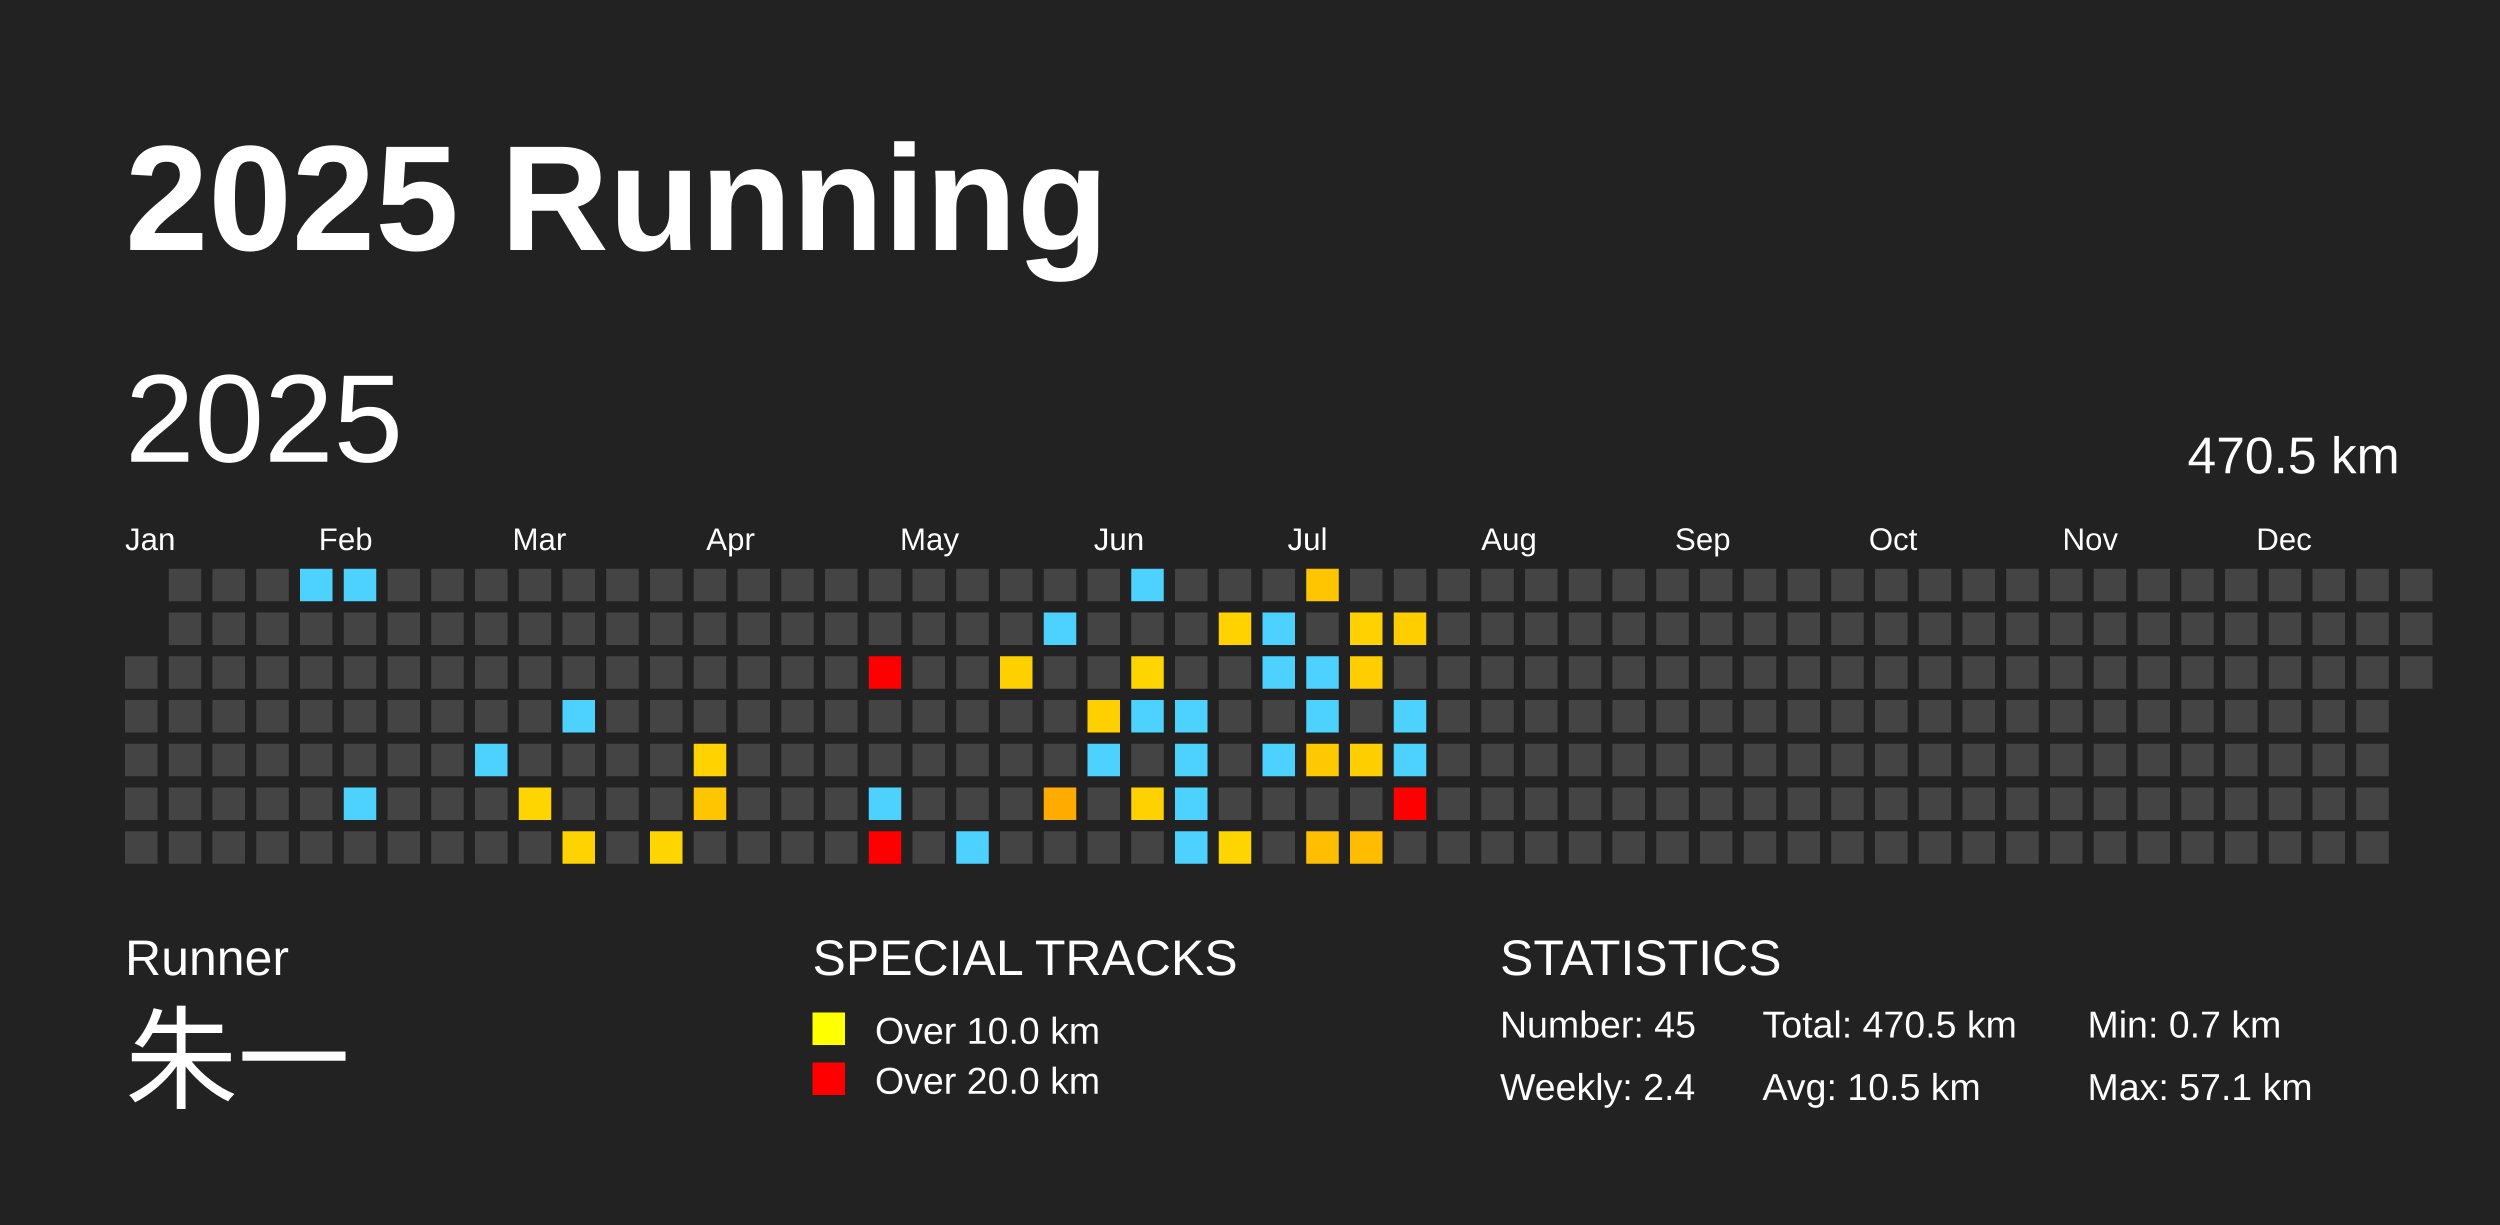
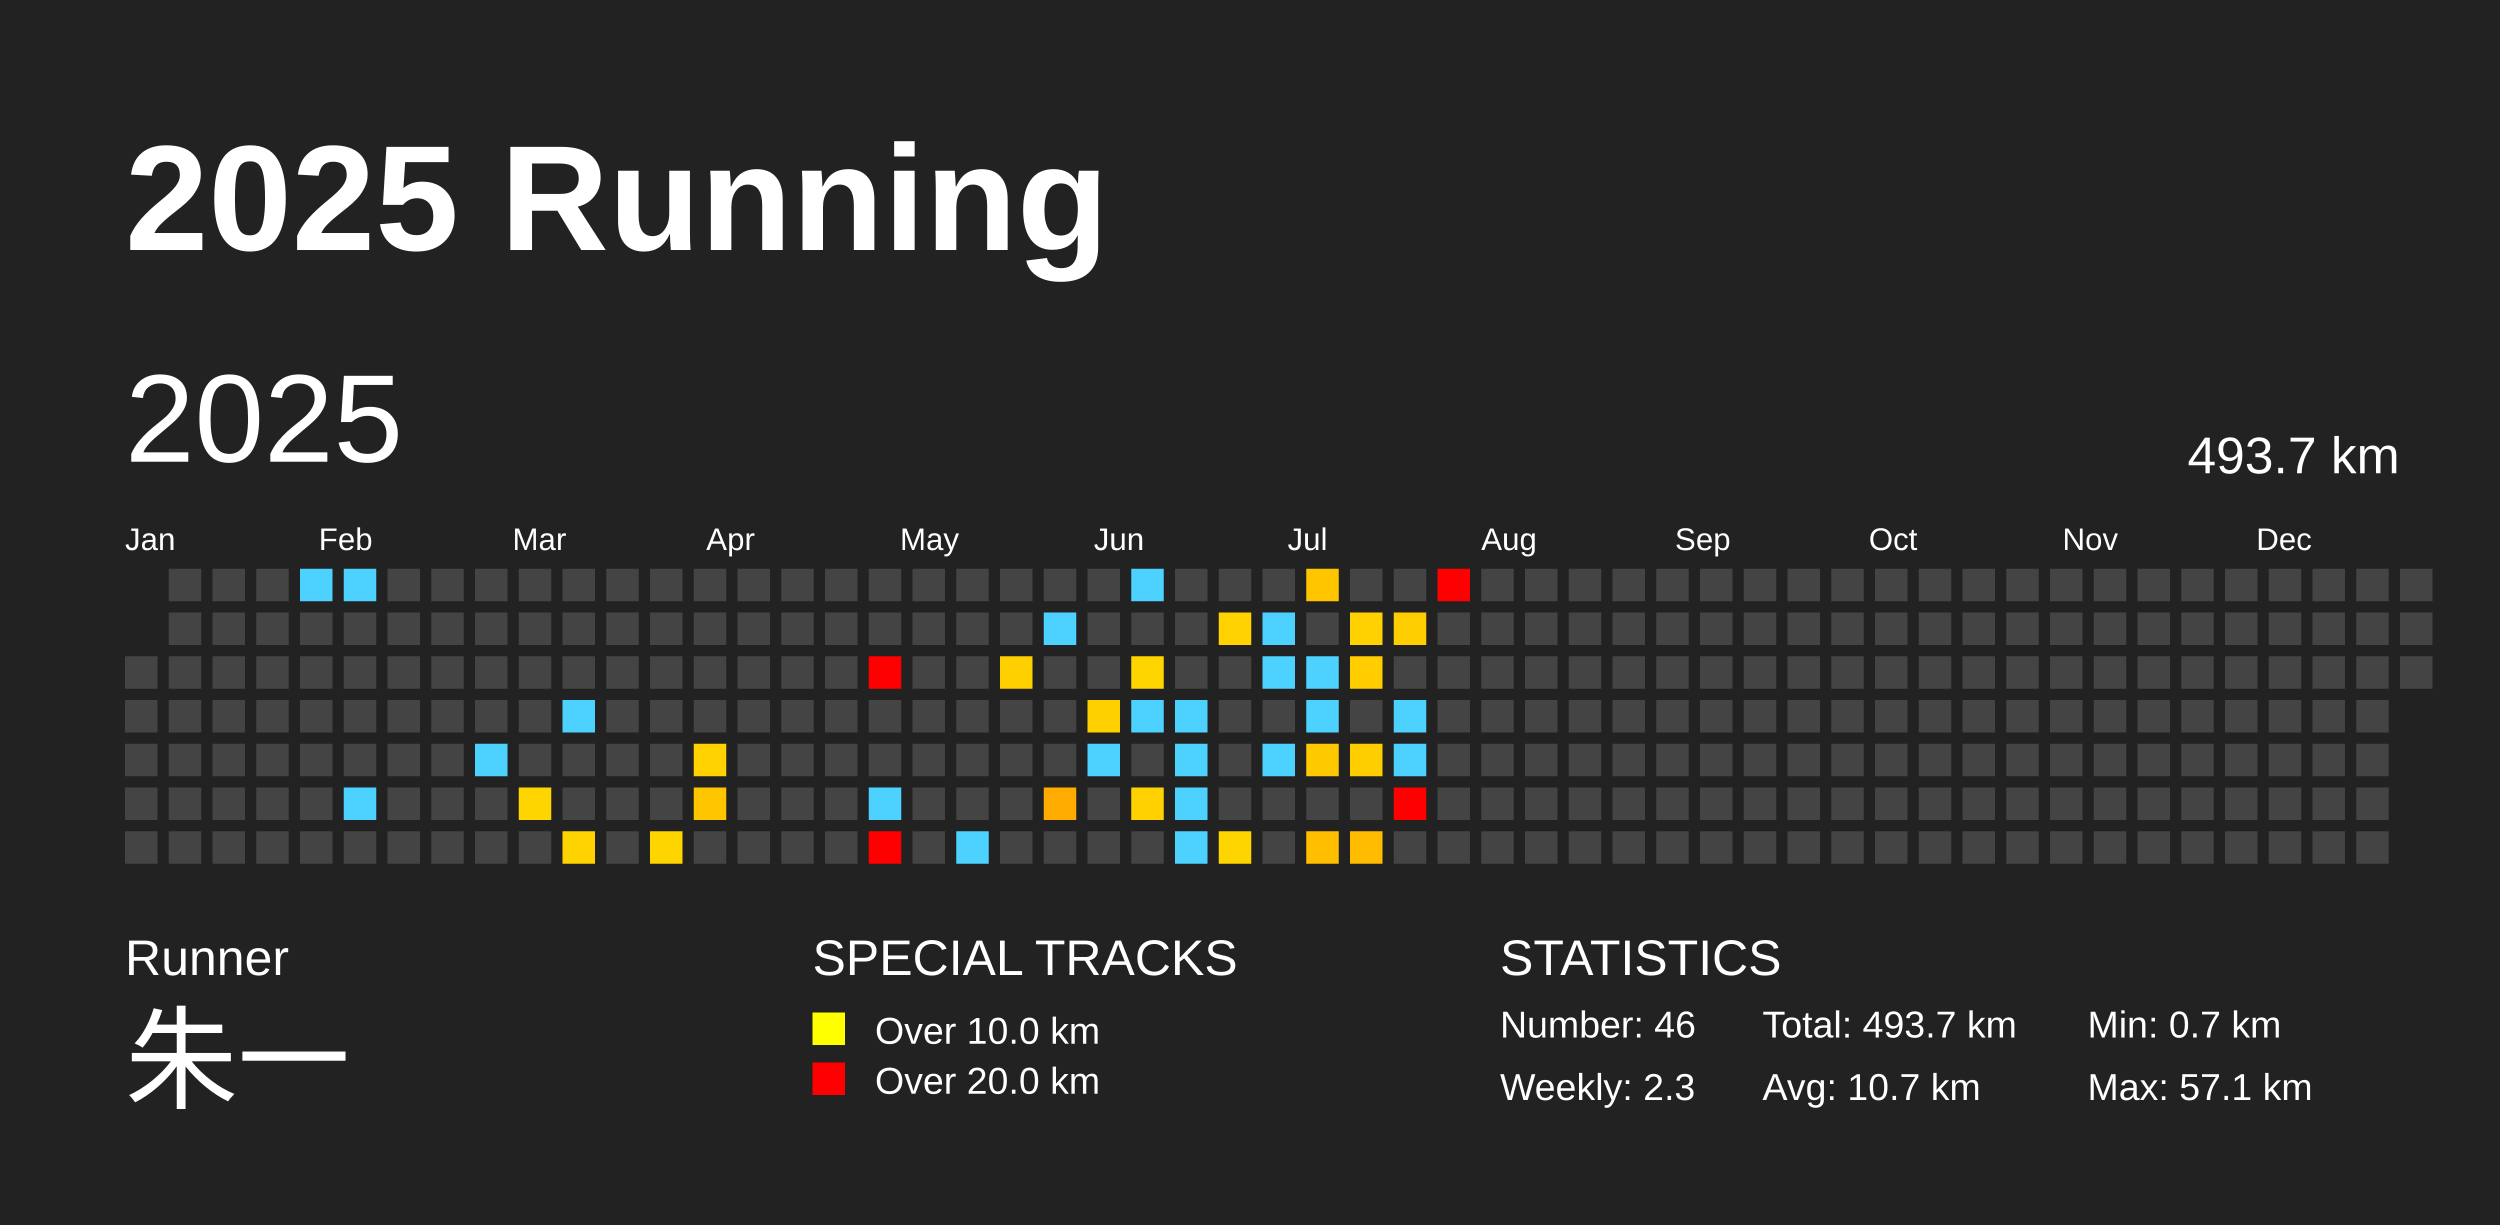
<svg xmlns="http://www.w3.org/2000/svg" baseProfile="full" height="98mm" version="1.1" viewBox="0,0,200,98" width="200mm">
  <defs />
  <rect fill="#222222" height="98" width="200" x="0" y="0" />
  <text fill="#FFFFFF" style="font-size:12px; font-family:Arial; font-weight:bold;" x="10" y="20">2025 Running</text>
  <text fill="#FFFFFF" style="font-size:4px; font-family:Arial" x="10" y="78">Runner</text>
  <text fill="#FFFFFF" style="font-size:9px; font-family:Arial" x="10" y="88">朱一</text>
  <text fill="#FFFFFF" style="font-size:4px; font-family:Arial" x="65" y="78">SPECIAL TRACKS</text>
  <rect fill="yellow" height="2.6" width="2.6" x="65" y="81" />
  <text fill="#FFFFFF" style="font-size:3px; font-family:Arial" x="70" y="83.5">Over 10.0 km</text>
  <rect fill="red" height="2.6" width="2.6" x="65" y="85" />
  <text fill="#FFFFFF" style="font-size:3px; font-family:Arial" x="70" y="87.5">Over 20.0 km</text>
  <text fill="#FFFFFF" style="font-size:4px; font-family:Arial" x="120" y="78">STATISTICS</text>
-   <text fill="#FFFFFF" style="font-size:3px; font-family:Arial" x="120" y="83">Number: 45</text>
-   <text fill="#FFFFFF" style="font-size:3px; font-family:Arial" x="120" y="88">Weekly: 2.4</text>
-   <text fill="#FFFFFF" style="font-size:3px; font-family:Arial" x="141" y="83">Total: 470.5 km</text>
-   <text fill="#FFFFFF" style="font-size:3px; font-family:Arial" x="141" y="88">Avg: 10.5 km</text>
+   <text fill="#FFFFFF" style="font-size:3px; font-family:Arial" x="120" y="83">Number: 46</text>
+   <text fill="#FFFFFF" style="font-size:3px; font-family:Arial" x="120" y="88">Weekly: 2.3</text>
+   <text fill="#FFFFFF" style="font-size:3px; font-family:Arial" x="141" y="83">Total: 493.7 km</text>
+   <text fill="#FFFFFF" style="font-size:3px; font-family:Arial" x="141" y="88">Avg: 10.7 km</text>
  <text fill="#FFFFFF" style="font-size:3px; font-family:Arial" x="167" y="83">Min: 0.7 km</text>
  <text fill="#FFFFFF" style="font-size:3px; font-family:Arial" x="167" y="88">Max: 57.1 km</text>
  <text dominant-baseline="hanging" fill="#FFFFFF" style="font-size:10.0px; font-family:Arial;" x="10" y="30">2025</text>
-   <text dominant-baseline="hanging" fill="#FFFFFF" style="font-size:4.125px; font-family:Arial;" x="175" y="35">470.5 km</text>
+   <text dominant-baseline="hanging" fill="#FFFFFF" style="font-size:4.125px; font-family:Arial;" x="175" y="35">493.7 km</text>
  <text fill="#FFFFFF" style="font-size:2.5px; font-family:Arial" x="10.0" y="44">Jan</text>
  <text fill="#FFFFFF" style="font-size:2.5px; font-family:Arial" x="25.5" y="44">Feb</text>
  <text fill="#FFFFFF" style="font-size:2.5px; font-family:Arial" x="41.0" y="44">Mar</text>
  <text fill="#FFFFFF" style="font-size:2.5px; font-family:Arial" x="56.5" y="44">Apr</text>
  <text fill="#FFFFFF" style="font-size:2.5px; font-family:Arial" x="72.0" y="44">May</text>
  <text fill="#FFFFFF" style="font-size:2.5px; font-family:Arial" x="87.5" y="44">Jun</text>
  <text fill="#FFFFFF" style="font-size:2.5px; font-family:Arial" x="103.0" y="44">Jul</text>
  <text fill="#FFFFFF" style="font-size:2.5px; font-family:Arial" x="118.5" y="44">Aug</text>
  <text fill="#FFFFFF" style="font-size:2.5px; font-family:Arial" x="134.0" y="44">Sep</text>
  <text fill="#FFFFFF" style="font-size:2.5px; font-family:Arial" x="149.5" y="44">Oct</text>
  <text fill="#FFFFFF" style="font-size:2.5px; font-family:Arial" x="165.0" y="44">Nov</text>
  <text fill="#FFFFFF" style="font-size:2.5px; font-family:Arial" x="180.5" y="44">Dec</text>
  <rect fill="#444444" height="2.6" width="2.6" x="10.0" y="52.5" />
  <rect fill="#444444" height="2.6" width="2.6" x="10.0" y="56.0" />
  <rect fill="#444444" height="2.6" width="2.6" x="10.0" y="59.5" />
  <rect fill="#444444" height="2.6" width="2.6" x="10.0" y="63.0" />
  <rect fill="#444444" height="2.6" width="2.6" x="10.0" y="66.5" />
  <rect fill="#444444" height="2.6" width="2.6" x="13.5" y="45.5" />
  <rect fill="#444444" height="2.6" width="2.6" x="13.5" y="49.0" />
  <rect fill="#444444" height="2.6" width="2.6" x="13.5" y="52.5" />
  <rect fill="#444444" height="2.6" width="2.6" x="13.5" y="56.0" />
  <rect fill="#444444" height="2.6" width="2.6" x="13.5" y="59.5" />
  <rect fill="#444444" height="2.6" width="2.6" x="13.5" y="63.0" />
  <rect fill="#444444" height="2.6" width="2.6" x="13.5" y="66.5" />
  <rect fill="#444444" height="2.6" width="2.6" x="17.0" y="45.5" />
  <rect fill="#444444" height="2.6" width="2.6" x="17.0" y="49.0" />
  <rect fill="#444444" height="2.6" width="2.6" x="17.0" y="52.5" />
  <rect fill="#444444" height="2.6" width="2.6" x="17.0" y="56.0" />
  <rect fill="#444444" height="2.6" width="2.6" x="17.0" y="59.5" />
  <rect fill="#444444" height="2.6" width="2.6" x="17.0" y="63.0" />
  <rect fill="#444444" height="2.6" width="2.6" x="17.0" y="66.5" />
  <rect fill="#444444" height="2.6" width="2.6" x="20.5" y="45.5" />
  <rect fill="#444444" height="2.6" width="2.6" x="20.5" y="49.0" />
  <rect fill="#444444" height="2.6" width="2.6" x="20.5" y="52.5" />
  <rect fill="#444444" height="2.6" width="2.6" x="20.5" y="56.0" />
  <rect fill="#444444" height="2.6" width="2.6" x="20.5" y="59.5" />
  <rect fill="#444444" height="2.6" width="2.6" x="20.5" y="63.0" />
  <rect fill="#444444" height="2.6" width="2.6" x="20.5" y="66.5" />
  <rect fill="#4dd2ff" height="2.6" width="2.6" x="24.0" y="45.5" />
  <rect fill="#444444" height="2.6" width="2.6" x="24.0" y="49.0" />
  <rect fill="#444444" height="2.6" width="2.6" x="24.0" y="52.5" />
  <rect fill="#444444" height="2.6" width="2.6" x="24.0" y="56.0" />
  <rect fill="#444444" height="2.6" width="2.6" x="24.0" y="59.5" />
  <rect fill="#444444" height="2.6" width="2.6" x="24.0" y="63.0" />
  <rect fill="#444444" height="2.6" width="2.6" x="24.0" y="66.5" />
  <rect fill="#4dd2ff" height="2.6" width="2.6" x="27.5" y="45.5" />
  <rect fill="#444444" height="2.6" width="2.6" x="27.5" y="49.0" />
  <rect fill="#444444" height="2.6" width="2.6" x="27.5" y="52.5" />
  <rect fill="#444444" height="2.6" width="2.6" x="27.5" y="56.0" />
  <rect fill="#444444" height="2.6" width="2.6" x="27.5" y="59.5" />
  <rect fill="#4dd2ff" height="2.6" width="2.6" x="27.5" y="63.0" />
  <rect fill="#444444" height="2.6" width="2.6" x="27.5" y="66.5" />
  <rect fill="#444444" height="2.6" width="2.6" x="31.0" y="45.5" />
  <rect fill="#444444" height="2.6" width="2.6" x="31.0" y="49.0" />
  <rect fill="#444444" height="2.6" width="2.6" x="31.0" y="52.5" />
  <rect fill="#444444" height="2.6" width="2.6" x="31.0" y="56.0" />
  <rect fill="#444444" height="2.6" width="2.6" x="31.0" y="59.5" />
  <rect fill="#444444" height="2.6" width="2.6" x="31.0" y="63.0" />
  <rect fill="#444444" height="2.6" width="2.6" x="31.0" y="66.5" />
  <rect fill="#444444" height="2.6" width="2.6" x="34.5" y="45.5" />
  <rect fill="#444444" height="2.6" width="2.6" x="34.5" y="49.0" />
  <rect fill="#444444" height="2.6" width="2.6" x="34.5" y="52.5" />
  <rect fill="#444444" height="2.6" width="2.6" x="34.5" y="56.0" />
  <rect fill="#444444" height="2.6" width="2.6" x="34.5" y="59.5" />
  <rect fill="#444444" height="2.6" width="2.6" x="34.5" y="63.0" />
  <rect fill="#444444" height="2.6" width="2.6" x="34.5" y="66.5" />
  <rect fill="#444444" height="2.6" width="2.6" x="38.0" y="45.5" />
  <rect fill="#444444" height="2.6" width="2.6" x="38.0" y="49.0" />
  <rect fill="#444444" height="2.6" width="2.6" x="38.0" y="52.5" />
  <rect fill="#444444" height="2.6" width="2.6" x="38.0" y="56.0" />
  <rect fill="#4dd2ff" height="2.6" width="2.6" x="38.0" y="59.5" />
  <rect fill="#444444" height="2.6" width="2.6" x="38.0" y="63.0" />
  <rect fill="#444444" height="2.6" width="2.6" x="38.0" y="66.5" />
  <rect fill="#444444" height="2.6" width="2.6" x="41.5" y="45.5" />
  <rect fill="#444444" height="2.6" width="2.6" x="41.5" y="49.0" />
  <rect fill="#444444" height="2.6" width="2.6" x="41.5" y="52.5" />
  <rect fill="#444444" height="2.6" width="2.6" x="41.5" y="56.0" />
  <rect fill="#444444" height="2.6" width="2.6" x="41.5" y="59.5" />
  <rect fill="#ffd500" height="2.6" width="2.6" x="41.5" y="63.0" />
  <rect fill="#444444" height="2.6" width="2.6" x="41.5" y="66.5" />
  <rect fill="#444444" height="2.6" width="2.6" x="45.0" y="45.5" />
  <rect fill="#444444" height="2.6" width="2.6" x="45.0" y="49.0" />
  <rect fill="#444444" height="2.6" width="2.6" x="45.0" y="52.5" />
  <rect fill="#4dd2ff" height="2.6" width="2.6" x="45.0" y="56.0" />
  <rect fill="#444444" height="2.6" width="2.6" x="45.0" y="59.5" />
  <rect fill="#444444" height="2.6" width="2.6" x="45.0" y="63.0" />
  <rect fill="#ffd300" height="2.6" width="2.6" x="45.0" y="66.5" />
  <rect fill="#444444" height="2.6" width="2.6" x="48.5" y="45.5" />
  <rect fill="#444444" height="2.6" width="2.6" x="48.5" y="49.0" />
  <rect fill="#444444" height="2.6" width="2.6" x="48.5" y="52.5" />
  <rect fill="#444444" height="2.6" width="2.6" x="48.5" y="56.0" />
  <rect fill="#444444" height="2.6" width="2.6" x="48.5" y="59.5" />
  <rect fill="#444444" height="2.6" width="2.6" x="48.5" y="63.0" />
  <rect fill="#444444" height="2.6" width="2.6" x="48.5" y="66.5" />
  <rect fill="#444444" height="2.6" width="2.6" x="52.0" y="45.5" />
  <rect fill="#444444" height="2.6" width="2.6" x="52.0" y="49.0" />
  <rect fill="#444444" height="2.6" width="2.6" x="52.0" y="52.5" />
  <rect fill="#444444" height="2.6" width="2.6" x="52.0" y="56.0" />
  <rect fill="#444444" height="2.6" width="2.6" x="52.0" y="59.5" />
  <rect fill="#444444" height="2.6" width="2.6" x="52.0" y="63.0" />
  <rect fill="#ffd500" height="2.6" width="2.6" x="52.0" y="66.5" />
  <rect fill="#444444" height="2.6" width="2.6" x="55.5" y="45.5" />
  <rect fill="#444444" height="2.6" width="2.6" x="55.5" y="49.0" />
  <rect fill="#444444" height="2.6" width="2.6" x="55.5" y="52.5" />
  <rect fill="#444444" height="2.6" width="2.6" x="55.5" y="56.0" />
  <rect fill="#ffd200" height="2.6" width="2.6" x="55.5" y="59.5" />
  <rect fill="#ffc600" height="2.6" width="2.6" x="55.5" y="63.0" />
  <rect fill="#444444" height="2.6" width="2.6" x="55.5" y="66.5" />
  <rect fill="#444444" height="2.6" width="2.6" x="59.0" y="45.5" />
  <rect fill="#444444" height="2.6" width="2.6" x="59.0" y="49.0" />
  <rect fill="#444444" height="2.6" width="2.6" x="59.0" y="52.5" />
  <rect fill="#444444" height="2.6" width="2.6" x="59.0" y="56.0" />
  <rect fill="#444444" height="2.6" width="2.6" x="59.0" y="59.5" />
  <rect fill="#444444" height="2.6" width="2.6" x="59.0" y="63.0" />
  <rect fill="#444444" height="2.6" width="2.6" x="59.0" y="66.5" />
  <rect fill="#444444" height="2.6" width="2.6" x="62.5" y="45.5" />
  <rect fill="#444444" height="2.6" width="2.6" x="62.5" y="49.0" />
  <rect fill="#444444" height="2.6" width="2.6" x="62.5" y="52.5" />
  <rect fill="#444444" height="2.6" width="2.6" x="62.5" y="56.0" />
  <rect fill="#444444" height="2.6" width="2.6" x="62.5" y="59.5" />
  <rect fill="#444444" height="2.6" width="2.6" x="62.5" y="63.0" />
  <rect fill="#444444" height="2.6" width="2.6" x="62.5" y="66.5" />
  <rect fill="#444444" height="2.6" width="2.6" x="66.0" y="45.5" />
  <rect fill="#444444" height="2.6" width="2.6" x="66.0" y="49.0" />
  <rect fill="#444444" height="2.6" width="2.6" x="66.0" y="52.5" />
  <rect fill="#444444" height="2.6" width="2.6" x="66.0" y="56.0" />
  <rect fill="#444444" height="2.6" width="2.6" x="66.0" y="59.5" />
  <rect fill="#444444" height="2.6" width="2.6" x="66.0" y="63.0" />
  <rect fill="#444444" height="2.6" width="2.6" x="66.0" y="66.5" />
  <rect fill="#444444" height="2.6" width="2.6" x="69.5" y="45.5" />
  <rect fill="#444444" height="2.6" width="2.6" x="69.5" y="49.0" />
  <rect fill="red" height="2.6" width="2.6" x="69.5" y="52.5" />
  <rect fill="#444444" height="2.6" width="2.6" x="69.5" y="56.0" />
  <rect fill="#444444" height="2.6" width="2.6" x="69.5" y="59.5" />
  <rect fill="#4dd2ff" height="2.6" width="2.6" x="69.5" y="63.0" />
  <rect fill="red" height="2.6" width="2.6" x="69.5" y="66.5" />
  <rect fill="#444444" height="2.6" width="2.6" x="73.0" y="45.5" />
  <rect fill="#444444" height="2.6" width="2.6" x="73.0" y="49.0" />
  <rect fill="#444444" height="2.6" width="2.6" x="73.0" y="52.5" />
  <rect fill="#444444" height="2.6" width="2.6" x="73.0" y="56.0" />
  <rect fill="#444444" height="2.6" width="2.6" x="73.0" y="59.5" />
  <rect fill="#444444" height="2.6" width="2.6" x="73.0" y="63.0" />
  <rect fill="#444444" height="2.6" width="2.6" x="73.0" y="66.5" />
  <rect fill="#444444" height="2.6" width="2.6" x="76.5" y="45.5" />
  <rect fill="#444444" height="2.6" width="2.6" x="76.5" y="49.0" />
  <rect fill="#444444" height="2.6" width="2.6" x="76.5" y="52.5" />
  <rect fill="#444444" height="2.6" width="2.6" x="76.5" y="56.0" />
  <rect fill="#444444" height="2.6" width="2.6" x="76.5" y="59.5" />
  <rect fill="#444444" height="2.6" width="2.6" x="76.5" y="63.0" />
  <rect fill="#4dd2ff" height="2.6" width="2.6" x="76.5" y="66.5" />
  <rect fill="#444444" height="2.6" width="2.6" x="80.0" y="45.5" />
  <rect fill="#444444" height="2.6" width="2.6" x="80.0" y="49.0" />
  <rect fill="#ffd000" height="2.6" width="2.6" x="80.0" y="52.5" />
  <rect fill="#444444" height="2.6" width="2.6" x="80.0" y="56.0" />
  <rect fill="#444444" height="2.6" width="2.6" x="80.0" y="59.5" />
  <rect fill="#444444" height="2.6" width="2.6" x="80.0" y="63.0" />
  <rect fill="#444444" height="2.6" width="2.6" x="80.0" y="66.5" />
  <rect fill="#444444" height="2.6" width="2.6" x="83.5" y="45.5" />
  <rect fill="#4dd2ff" height="2.6" width="2.6" x="83.5" y="49.0" />
  <rect fill="#444444" height="2.6" width="2.6" x="83.5" y="52.5" />
  <rect fill="#444444" height="2.6" width="2.6" x="83.5" y="56.0" />
  <rect fill="#444444" height="2.6" width="2.6" x="83.5" y="59.5" />
  <rect fill="#ffab00" height="2.6" width="2.6" x="83.5" y="63.0" />
  <rect fill="#444444" height="2.6" width="2.6" x="83.5" y="66.5" />
  <rect fill="#444444" height="2.6" width="2.6" x="87.0" y="45.5" />
  <rect fill="#444444" height="2.6" width="2.6" x="87.0" y="49.0" />
  <rect fill="#444444" height="2.6" width="2.6" x="87.0" y="52.5" />
  <rect fill="#ffd000" height="2.6" width="2.6" x="87.0" y="56.0" />
  <rect fill="#4dd2ff" height="2.6" width="2.6" x="87.0" y="59.5" />
  <rect fill="#444444" height="2.6" width="2.6" x="87.0" y="63.0" />
  <rect fill="#444444" height="2.6" width="2.6" x="87.0" y="66.5" />
  <rect fill="#4dd2ff" height="2.6" width="2.6" x="90.5" y="45.5" />
  <rect fill="#444444" height="2.6" width="2.6" x="90.5" y="49.0" />
  <rect fill="#ffd500" height="2.6" width="2.6" x="90.5" y="52.5" />
  <rect fill="#4dd2ff" height="2.6" width="2.6" x="90.5" y="56.0" />
  <rect fill="#444444" height="2.6" width="2.6" x="90.5" y="59.5" />
  <rect fill="#ffd100" height="2.6" width="2.6" x="90.5" y="63.0" />
  <rect fill="#444444" height="2.6" width="2.6" x="90.5" y="66.5" />
  <rect fill="#444444" height="2.6" width="2.6" x="94.0" y="45.5" />
  <rect fill="#444444" height="2.6" width="2.6" x="94.0" y="49.0" />
  <rect fill="#444444" height="2.6" width="2.6" x="94.0" y="52.5" />
  <rect fill="#4dd2ff" height="2.6" width="2.6" x="94.0" y="56.0" />
  <rect fill="#4dd2ff" height="2.6" width="2.6" x="94.0" y="59.5" />
  <rect fill="#4dd2ff" height="2.6" width="2.6" x="94.0" y="63.0" />
  <rect fill="#4dd2ff" height="2.6" width="2.6" x="94.0" y="66.5" />
  <rect fill="#444444" height="2.6" width="2.6" x="97.5" y="45.5" />
  <rect fill="#ffd200" height="2.6" width="2.6" x="97.5" y="49.0" />
  <rect fill="#444444" height="2.6" width="2.6" x="97.5" y="52.5" />
  <rect fill="#444444" height="2.6" width="2.6" x="97.5" y="56.0" />
  <rect fill="#444444" height="2.6" width="2.6" x="97.5" y="59.5" />
  <rect fill="#444444" height="2.6" width="2.6" x="97.5" y="63.0" />
  <rect fill="#ffd500" height="2.6" width="2.6" x="97.5" y="66.5" />
  <rect fill="#444444" height="2.6" width="2.6" x="101.0" y="45.5" />
  <rect fill="#4dd2ff" height="2.6" width="2.6" x="101.0" y="49.0" />
  <rect fill="#4dd2ff" height="2.6" width="2.6" x="101.0" y="52.5" />
  <rect fill="#444444" height="2.6" width="2.6" x="101.0" y="56.0" />
  <rect fill="#4dd2ff" height="2.6" width="2.6" x="101.0" y="59.5" />
  <rect fill="#444444" height="2.6" width="2.6" x="101.0" y="63.0" />
  <rect fill="#444444" height="2.6" width="2.6" x="101.0" y="66.5" />
  <rect fill="#ffc600" height="2.6" width="2.6" x="104.5" y="45.5" />
  <rect fill="#444444" height="2.6" width="2.6" x="104.5" y="49.0" />
  <rect fill="#4dd2ff" height="2.6" width="2.6" x="104.5" y="52.5" />
  <rect fill="#4dd2ff" height="2.6" width="2.6" x="104.5" y="56.0" />
  <rect fill="#ffc900" height="2.6" width="2.6" x="104.5" y="59.5" />
  <rect fill="#444444" height="2.6" width="2.6" x="104.5" y="63.0" />
  <rect fill="#ffbf00" height="2.6" width="2.6" x="104.5" y="66.5" />
  <rect fill="#444444" height="2.6" width="2.6" x="108.0" y="45.5" />
  <rect fill="#ffd100" height="2.6" width="2.6" x="108.0" y="49.0" />
  <rect fill="#ffcd00" height="2.6" width="2.6" x="108.0" y="52.5" />
  <rect fill="#444444" height="2.6" width="2.6" x="108.0" y="56.0" />
  <rect fill="#ffce00" height="2.6" width="2.6" x="108.0" y="59.5" />
  <rect fill="#444444" height="2.6" width="2.6" x="108.0" y="63.0" />
  <rect fill="#ffbc00" height="2.6" width="2.6" x="108.0" y="66.5" />
  <rect fill="#444444" height="2.6" width="2.6" x="111.5" y="45.5" />
  <rect fill="#ffce00" height="2.6" width="2.6" x="111.5" y="49.0" />
  <rect fill="#444444" height="2.6" width="2.6" x="111.5" y="52.5" />
  <rect fill="#4dd2ff" height="2.6" width="2.6" x="111.5" y="56.0" />
  <rect fill="#4dd2ff" height="2.6" width="2.6" x="111.5" y="59.5" />
  <rect fill="red" height="2.6" width="2.6" x="111.5" y="63.0" />
  <rect fill="#444444" height="2.6" width="2.6" x="111.5" y="66.5" />
-   <rect fill="#444444" height="2.6" width="2.6" x="115.0" y="45.5" />
+   <rect fill="red" height="2.6" width="2.6" x="115.0" y="45.5" />
  <rect fill="#444444" height="2.6" width="2.6" x="115.0" y="49.0" />
  <rect fill="#444444" height="2.6" width="2.6" x="115.0" y="52.5" />
  <rect fill="#444444" height="2.6" width="2.6" x="115.0" y="56.0" />
  <rect fill="#444444" height="2.6" width="2.6" x="115.0" y="59.5" />
  <rect fill="#444444" height="2.6" width="2.6" x="115.0" y="63.0" />
  <rect fill="#444444" height="2.6" width="2.6" x="115.0" y="66.5" />
  <rect fill="#444444" height="2.6" width="2.6" x="118.5" y="45.5" />
  <rect fill="#444444" height="2.6" width="2.6" x="118.5" y="49.0" />
  <rect fill="#444444" height="2.6" width="2.6" x="118.5" y="52.5" />
  <rect fill="#444444" height="2.6" width="2.6" x="118.5" y="56.0" />
  <rect fill="#444444" height="2.6" width="2.6" x="118.5" y="59.5" />
  <rect fill="#444444" height="2.6" width="2.6" x="118.5" y="63.0" />
  <rect fill="#444444" height="2.6" width="2.6" x="118.5" y="66.5" />
  <rect fill="#444444" height="2.6" width="2.6" x="122.0" y="45.5" />
  <rect fill="#444444" height="2.6" width="2.6" x="122.0" y="49.0" />
  <rect fill="#444444" height="2.6" width="2.6" x="122.0" y="52.5" />
  <rect fill="#444444" height="2.6" width="2.6" x="122.0" y="56.0" />
  <rect fill="#444444" height="2.6" width="2.6" x="122.0" y="59.5" />
  <rect fill="#444444" height="2.6" width="2.6" x="122.0" y="63.0" />
  <rect fill="#444444" height="2.6" width="2.6" x="122.0" y="66.5" />
  <rect fill="#444444" height="2.6" width="2.6" x="125.5" y="45.5" />
  <rect fill="#444444" height="2.6" width="2.6" x="125.5" y="49.0" />
  <rect fill="#444444" height="2.6" width="2.6" x="125.5" y="52.5" />
  <rect fill="#444444" height="2.6" width="2.6" x="125.5" y="56.0" />
  <rect fill="#444444" height="2.6" width="2.6" x="125.5" y="59.5" />
  <rect fill="#444444" height="2.6" width="2.6" x="125.5" y="63.0" />
  <rect fill="#444444" height="2.6" width="2.6" x="125.5" y="66.5" />
  <rect fill="#444444" height="2.6" width="2.6" x="129.0" y="45.5" />
  <rect fill="#444444" height="2.6" width="2.6" x="129.0" y="49.0" />
  <rect fill="#444444" height="2.6" width="2.6" x="129.0" y="52.5" />
  <rect fill="#444444" height="2.6" width="2.6" x="129.0" y="56.0" />
  <rect fill="#444444" height="2.6" width="2.6" x="129.0" y="59.5" />
  <rect fill="#444444" height="2.6" width="2.6" x="129.0" y="63.0" />
  <rect fill="#444444" height="2.6" width="2.6" x="129.0" y="66.5" />
  <rect fill="#444444" height="2.6" width="2.6" x="132.5" y="45.5" />
  <rect fill="#444444" height="2.6" width="2.6" x="132.5" y="49.0" />
  <rect fill="#444444" height="2.6" width="2.6" x="132.5" y="52.5" />
  <rect fill="#444444" height="2.6" width="2.6" x="132.5" y="56.0" />
  <rect fill="#444444" height="2.6" width="2.6" x="132.5" y="59.5" />
  <rect fill="#444444" height="2.6" width="2.6" x="132.5" y="63.0" />
  <rect fill="#444444" height="2.6" width="2.6" x="132.5" y="66.5" />
  <rect fill="#444444" height="2.6" width="2.6" x="136.0" y="45.5" />
  <rect fill="#444444" height="2.6" width="2.6" x="136.0" y="49.0" />
  <rect fill="#444444" height="2.6" width="2.6" x="136.0" y="52.5" />
  <rect fill="#444444" height="2.6" width="2.6" x="136.0" y="56.0" />
  <rect fill="#444444" height="2.6" width="2.6" x="136.0" y="59.5" />
  <rect fill="#444444" height="2.6" width="2.6" x="136.0" y="63.0" />
  <rect fill="#444444" height="2.6" width="2.6" x="136.0" y="66.5" />
  <rect fill="#444444" height="2.6" width="2.6" x="139.5" y="45.5" />
  <rect fill="#444444" height="2.6" width="2.6" x="139.5" y="49.0" />
  <rect fill="#444444" height="2.6" width="2.6" x="139.5" y="52.5" />
  <rect fill="#444444" height="2.6" width="2.6" x="139.5" y="56.0" />
  <rect fill="#444444" height="2.6" width="2.6" x="139.5" y="59.5" />
  <rect fill="#444444" height="2.6" width="2.6" x="139.5" y="63.0" />
  <rect fill="#444444" height="2.6" width="2.6" x="139.5" y="66.5" />
  <rect fill="#444444" height="2.6" width="2.6" x="143.0" y="45.5" />
  <rect fill="#444444" height="2.6" width="2.6" x="143.0" y="49.0" />
  <rect fill="#444444" height="2.6" width="2.6" x="143.0" y="52.5" />
  <rect fill="#444444" height="2.6" width="2.6" x="143.0" y="56.0" />
  <rect fill="#444444" height="2.6" width="2.6" x="143.0" y="59.5" />
  <rect fill="#444444" height="2.6" width="2.6" x="143.0" y="63.0" />
  <rect fill="#444444" height="2.6" width="2.6" x="143.0" y="66.5" />
  <rect fill="#444444" height="2.6" width="2.6" x="146.5" y="45.5" />
  <rect fill="#444444" height="2.6" width="2.6" x="146.5" y="49.0" />
  <rect fill="#444444" height="2.6" width="2.6" x="146.5" y="52.5" />
  <rect fill="#444444" height="2.6" width="2.6" x="146.5" y="56.0" />
  <rect fill="#444444" height="2.6" width="2.6" x="146.5" y="59.5" />
  <rect fill="#444444" height="2.6" width="2.6" x="146.5" y="63.0" />
  <rect fill="#444444" height="2.6" width="2.6" x="146.5" y="66.5" />
  <rect fill="#444444" height="2.6" width="2.6" x="150.0" y="45.5" />
  <rect fill="#444444" height="2.6" width="2.6" x="150.0" y="49.0" />
  <rect fill="#444444" height="2.6" width="2.6" x="150.0" y="52.5" />
  <rect fill="#444444" height="2.6" width="2.6" x="150.0" y="56.0" />
  <rect fill="#444444" height="2.6" width="2.6" x="150.0" y="59.5" />
  <rect fill="#444444" height="2.6" width="2.6" x="150.0" y="63.0" />
  <rect fill="#444444" height="2.6" width="2.6" x="150.0" y="66.5" />
  <rect fill="#444444" height="2.6" width="2.6" x="153.5" y="45.5" />
  <rect fill="#444444" height="2.6" width="2.6" x="153.5" y="49.0" />
  <rect fill="#444444" height="2.6" width="2.6" x="153.5" y="52.5" />
  <rect fill="#444444" height="2.6" width="2.6" x="153.5" y="56.0" />
  <rect fill="#444444" height="2.6" width="2.6" x="153.5" y="59.5" />
  <rect fill="#444444" height="2.6" width="2.6" x="153.5" y="63.0" />
  <rect fill="#444444" height="2.6" width="2.6" x="153.5" y="66.5" />
  <rect fill="#444444" height="2.6" width="2.6" x="157.0" y="45.5" />
  <rect fill="#444444" height="2.6" width="2.6" x="157.0" y="49.0" />
  <rect fill="#444444" height="2.6" width="2.6" x="157.0" y="52.5" />
  <rect fill="#444444" height="2.6" width="2.6" x="157.0" y="56.0" />
  <rect fill="#444444" height="2.6" width="2.6" x="157.0" y="59.5" />
  <rect fill="#444444" height="2.6" width="2.6" x="157.0" y="63.0" />
  <rect fill="#444444" height="2.6" width="2.6" x="157.0" y="66.5" />
  <rect fill="#444444" height="2.6" width="2.6" x="160.5" y="45.5" />
  <rect fill="#444444" height="2.6" width="2.6" x="160.5" y="49.0" />
  <rect fill="#444444" height="2.6" width="2.6" x="160.5" y="52.5" />
  <rect fill="#444444" height="2.6" width="2.6" x="160.5" y="56.0" />
  <rect fill="#444444" height="2.6" width="2.6" x="160.5" y="59.5" />
  <rect fill="#444444" height="2.6" width="2.6" x="160.5" y="63.0" />
  <rect fill="#444444" height="2.6" width="2.6" x="160.5" y="66.5" />
  <rect fill="#444444" height="2.6" width="2.6" x="164.0" y="45.5" />
  <rect fill="#444444" height="2.6" width="2.6" x="164.0" y="49.0" />
  <rect fill="#444444" height="2.6" width="2.6" x="164.0" y="52.5" />
  <rect fill="#444444" height="2.6" width="2.6" x="164.0" y="56.0" />
  <rect fill="#444444" height="2.6" width="2.6" x="164.0" y="59.5" />
  <rect fill="#444444" height="2.6" width="2.6" x="164.0" y="63.0" />
  <rect fill="#444444" height="2.6" width="2.6" x="164.0" y="66.5" />
  <rect fill="#444444" height="2.6" width="2.6" x="167.5" y="45.5" />
  <rect fill="#444444" height="2.6" width="2.6" x="167.5" y="49.0" />
  <rect fill="#444444" height="2.6" width="2.6" x="167.5" y="52.5" />
  <rect fill="#444444" height="2.6" width="2.6" x="167.5" y="56.0" />
  <rect fill="#444444" height="2.6" width="2.6" x="167.5" y="59.5" />
  <rect fill="#444444" height="2.6" width="2.6" x="167.5" y="63.0" />
  <rect fill="#444444" height="2.6" width="2.6" x="167.5" y="66.5" />
  <rect fill="#444444" height="2.6" width="2.6" x="171.0" y="45.5" />
  <rect fill="#444444" height="2.6" width="2.6" x="171.0" y="49.0" />
  <rect fill="#444444" height="2.6" width="2.6" x="171.0" y="52.5" />
  <rect fill="#444444" height="2.6" width="2.6" x="171.0" y="56.0" />
  <rect fill="#444444" height="2.6" width="2.6" x="171.0" y="59.5" />
  <rect fill="#444444" height="2.6" width="2.6" x="171.0" y="63.0" />
  <rect fill="#444444" height="2.6" width="2.6" x="171.0" y="66.5" />
  <rect fill="#444444" height="2.6" width="2.6" x="174.5" y="45.5" />
  <rect fill="#444444" height="2.6" width="2.6" x="174.5" y="49.0" />
  <rect fill="#444444" height="2.6" width="2.6" x="174.5" y="52.5" />
  <rect fill="#444444" height="2.6" width="2.6" x="174.5" y="56.0" />
  <rect fill="#444444" height="2.6" width="2.6" x="174.5" y="59.5" />
  <rect fill="#444444" height="2.6" width="2.6" x="174.5" y="63.0" />
  <rect fill="#444444" height="2.6" width="2.6" x="174.5" y="66.5" />
  <rect fill="#444444" height="2.6" width="2.6" x="178.0" y="45.5" />
  <rect fill="#444444" height="2.6" width="2.6" x="178.0" y="49.0" />
  <rect fill="#444444" height="2.6" width="2.6" x="178.0" y="52.5" />
  <rect fill="#444444" height="2.6" width="2.6" x="178.0" y="56.0" />
  <rect fill="#444444" height="2.6" width="2.6" x="178.0" y="59.5" />
  <rect fill="#444444" height="2.6" width="2.6" x="178.0" y="63.0" />
  <rect fill="#444444" height="2.6" width="2.6" x="178.0" y="66.5" />
  <rect fill="#444444" height="2.6" width="2.6" x="181.5" y="45.5" />
  <rect fill="#444444" height="2.6" width="2.6" x="181.5" y="49.0" />
  <rect fill="#444444" height="2.6" width="2.6" x="181.5" y="52.5" />
  <rect fill="#444444" height="2.6" width="2.6" x="181.5" y="56.0" />
  <rect fill="#444444" height="2.6" width="2.6" x="181.5" y="59.5" />
  <rect fill="#444444" height="2.6" width="2.6" x="181.5" y="63.0" />
  <rect fill="#444444" height="2.6" width="2.6" x="181.5" y="66.5" />
  <rect fill="#444444" height="2.6" width="2.6" x="185.0" y="45.5" />
  <rect fill="#444444" height="2.6" width="2.6" x="185.0" y="49.0" />
  <rect fill="#444444" height="2.6" width="2.6" x="185.0" y="52.5" />
  <rect fill="#444444" height="2.6" width="2.6" x="185.0" y="56.0" />
  <rect fill="#444444" height="2.6" width="2.6" x="185.0" y="59.5" />
  <rect fill="#444444" height="2.6" width="2.6" x="185.0" y="63.0" />
  <rect fill="#444444" height="2.6" width="2.6" x="185.0" y="66.5" />
  <rect fill="#444444" height="2.6" width="2.6" x="188.5" y="45.5" />
  <rect fill="#444444" height="2.6" width="2.6" x="188.5" y="49.0" />
  <rect fill="#444444" height="2.6" width="2.6" x="188.5" y="52.5" />
  <rect fill="#444444" height="2.6" width="2.6" x="188.5" y="56.0" />
  <rect fill="#444444" height="2.6" width="2.6" x="188.5" y="59.5" />
  <rect fill="#444444" height="2.6" width="2.6" x="188.5" y="63.0" />
  <rect fill="#444444" height="2.6" width="2.6" x="188.5" y="66.5" />
  <rect fill="#444444" height="2.6" width="2.6" x="192.0" y="45.5" />
  <rect fill="#444444" height="2.6" width="2.6" x="192.0" y="49.0" />
  <rect fill="#444444" height="2.6" width="2.6" x="192.0" y="52.5" />
</svg>
